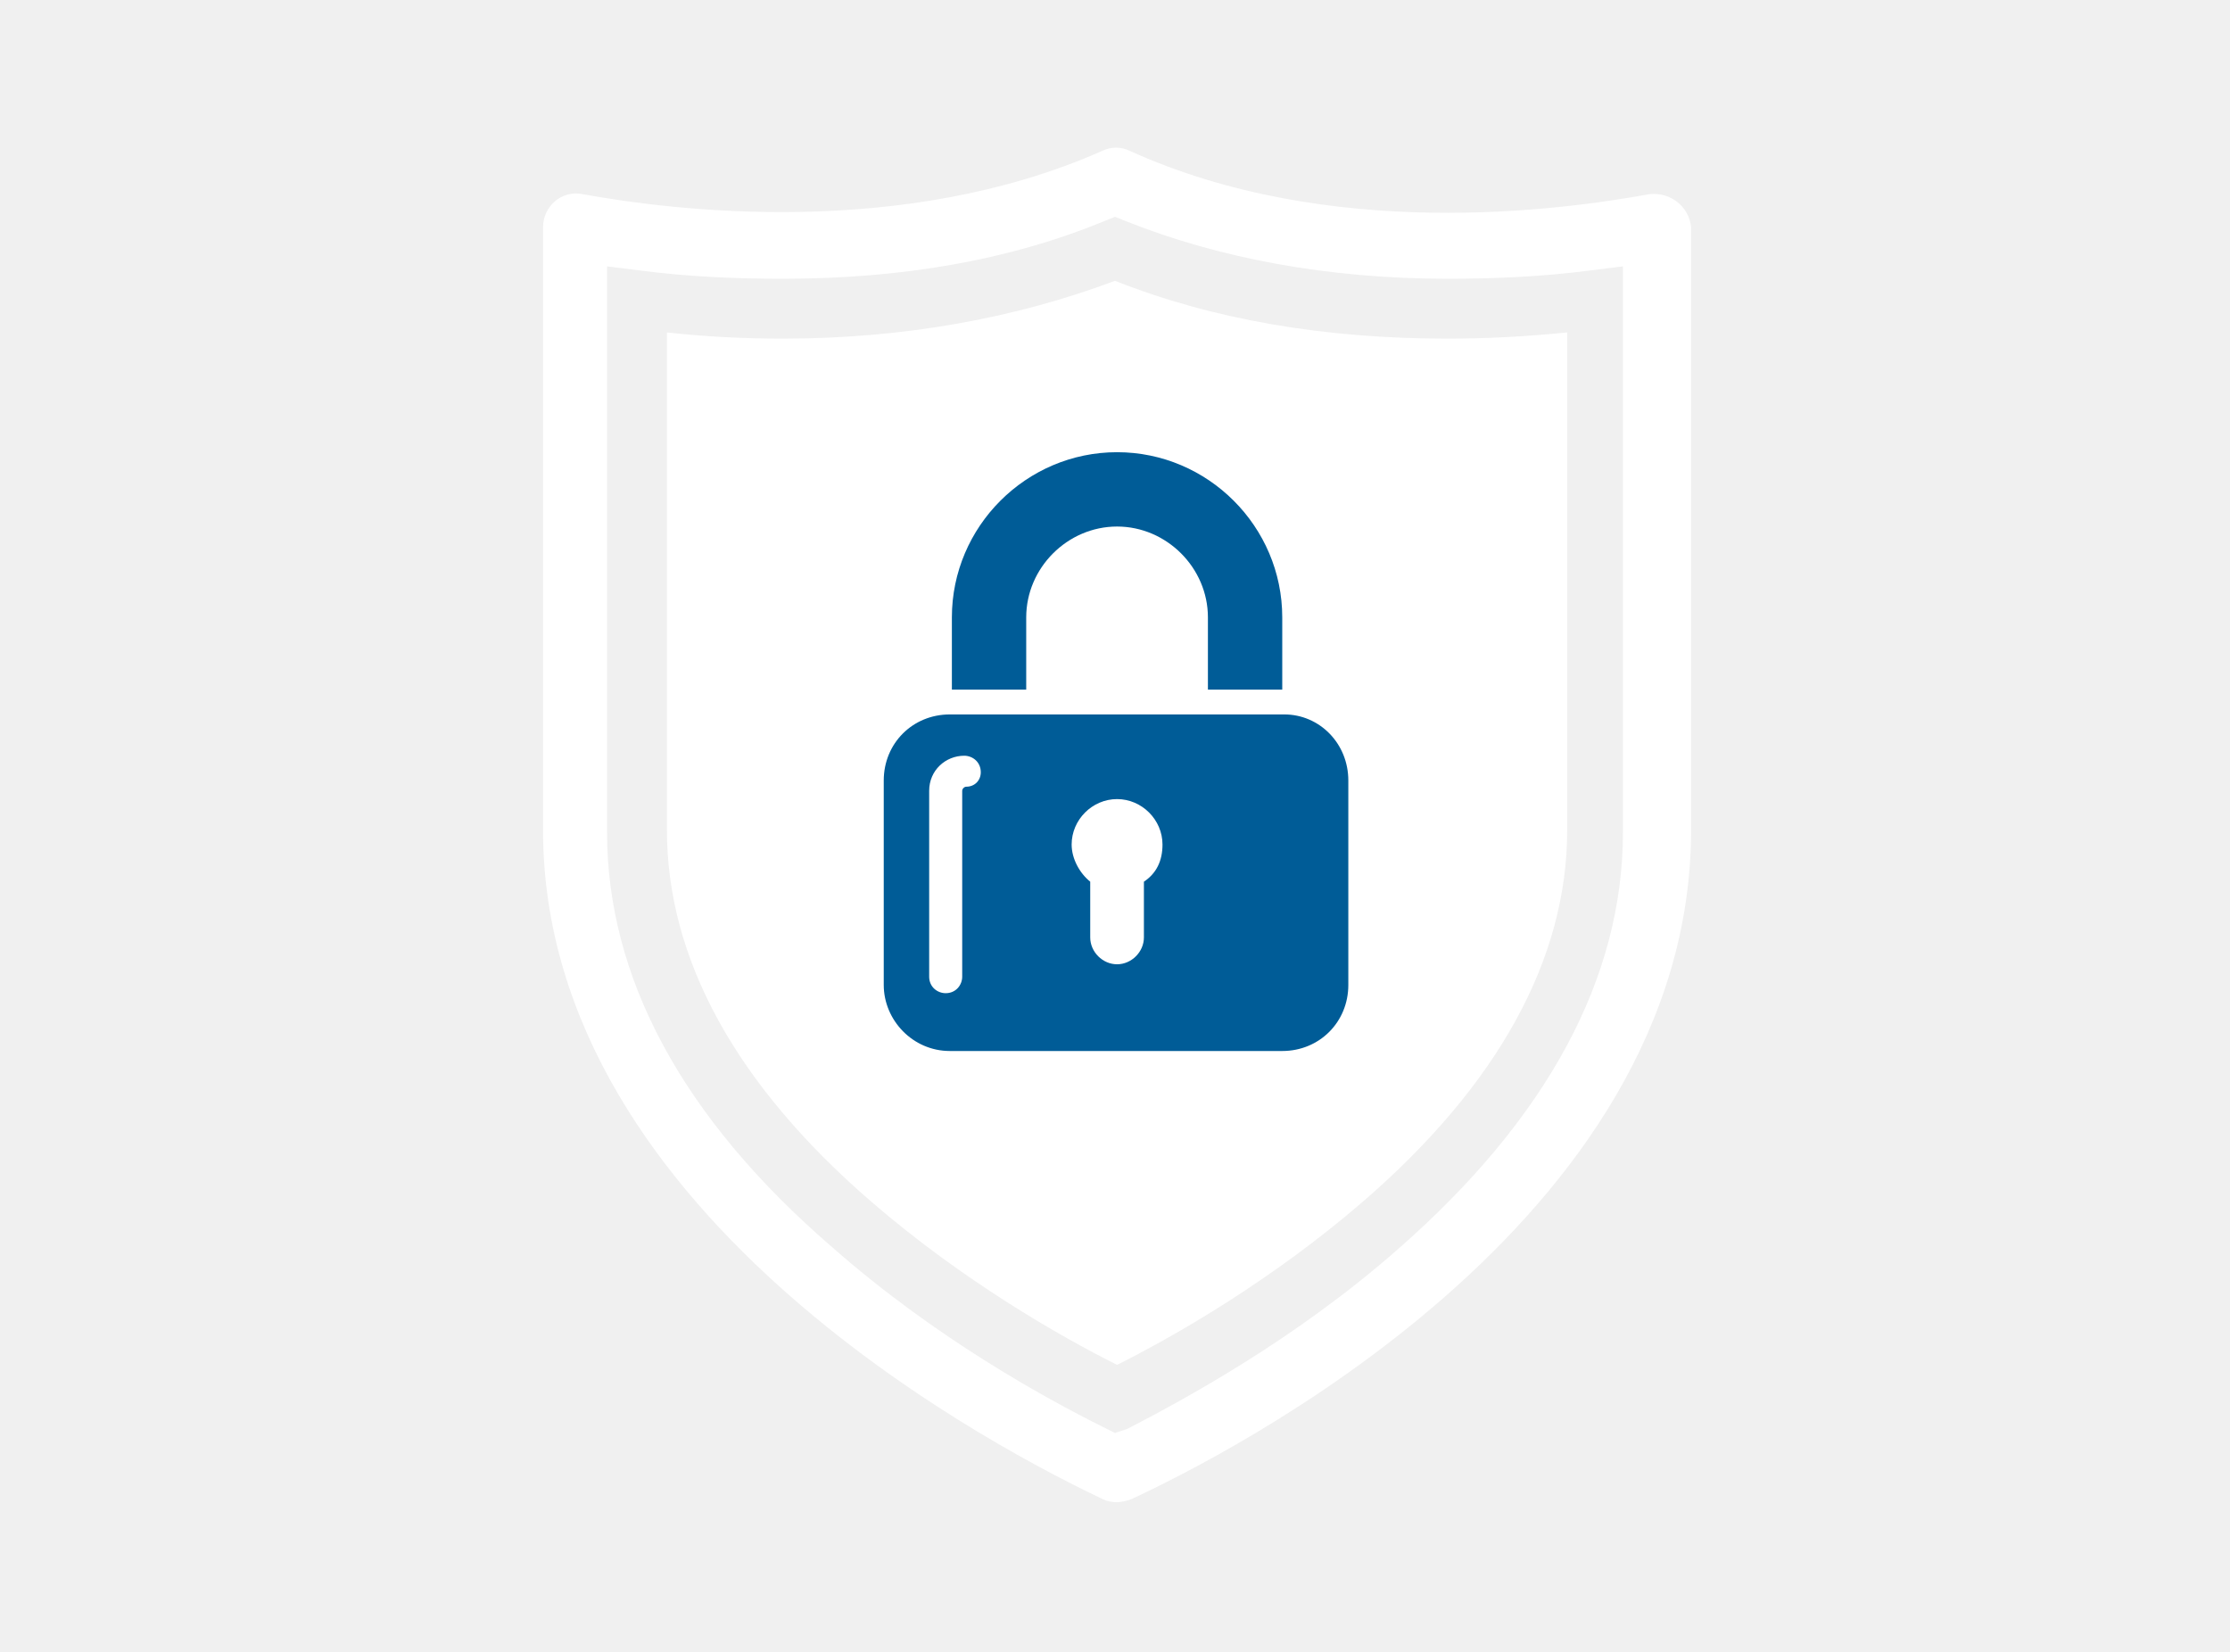
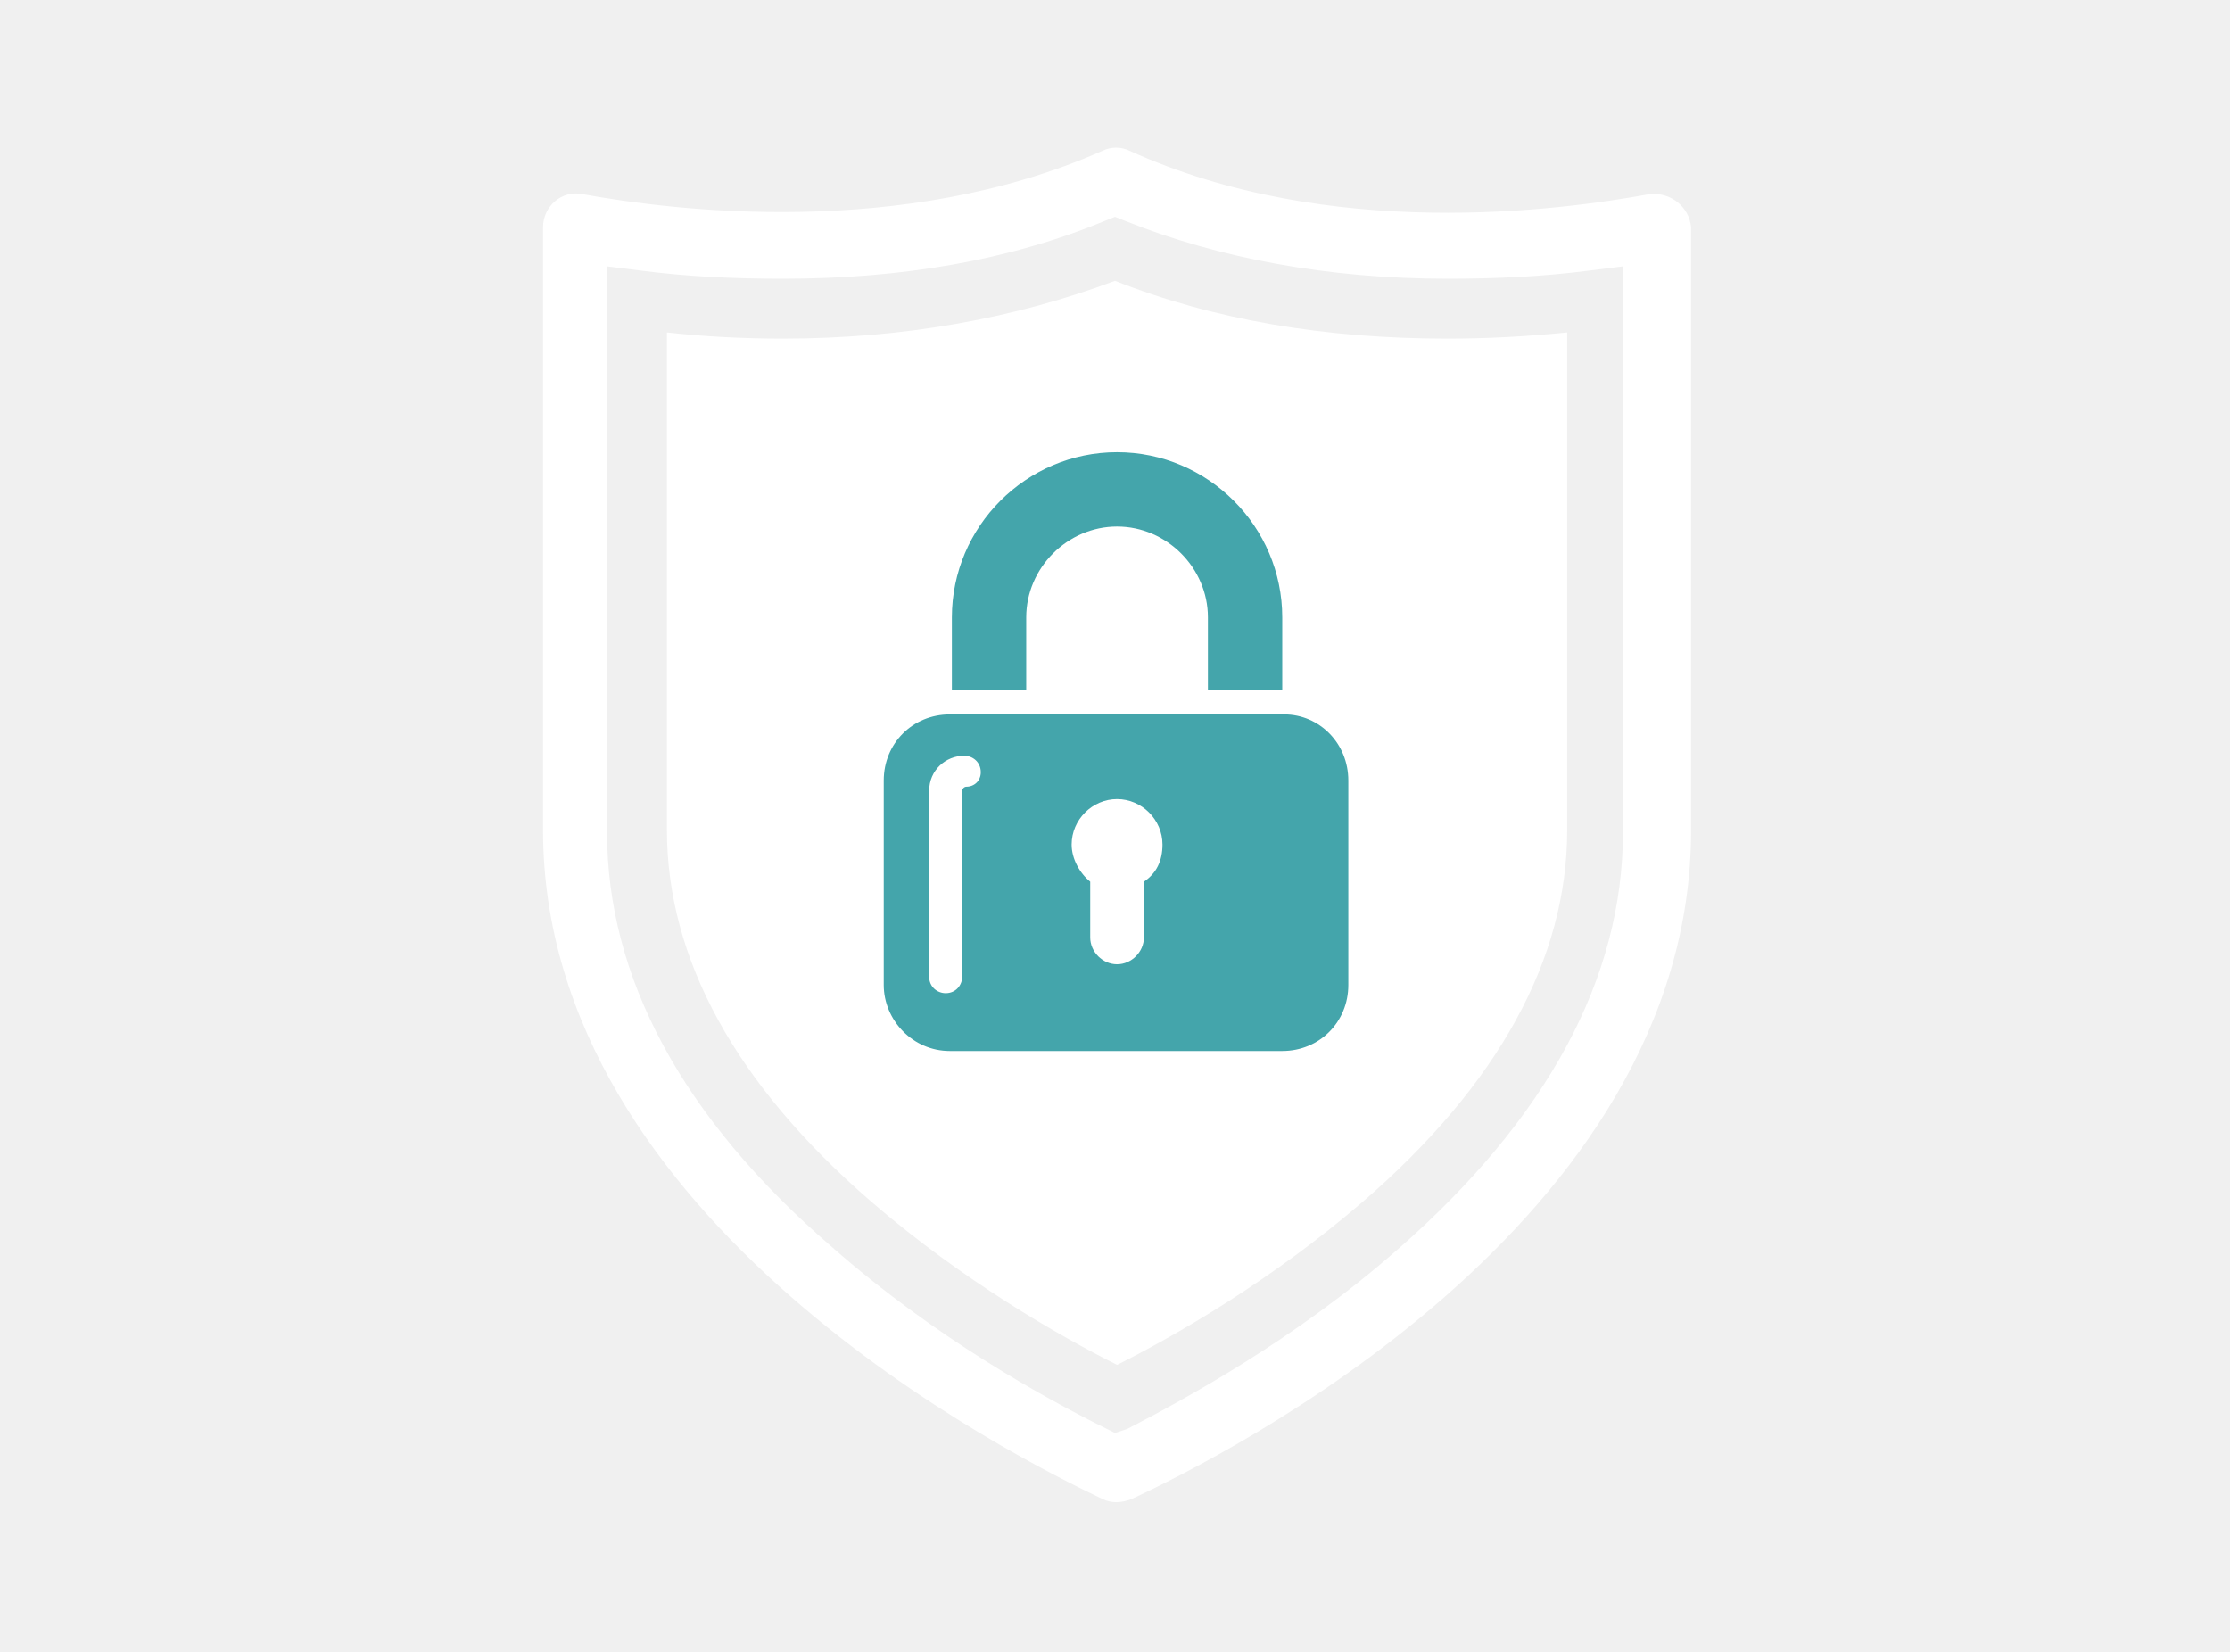
<svg xmlns="http://www.w3.org/2000/svg" version="1.1" id="Layer_1" x="0" y="0" viewBox="0 0 108 80" xml:space="preserve">
  <style>.st0{fill:#fff}</style>
-   <path class="st0" d="M56.2 39.8c0-1.2-1-2.1-2.2-2.1s-2.2 1-2.2 2.1c0 .7.4 1.3.9 1.7l-.6 4.6h3.7l-.6-4.6c.7-.4 1-1 1-1.7zM54 26.2h-.2c-1.5 0-2.9.8-3.7 2.2-.7 1.1-.6 2.6-.6 4.5v.3h8.9v-.1c0-2.1.1-3.7-.7-4.9-.8-1.2-2.2-2-3.7-2z" />
+   <path class="st0" d="M56.2 39.8c0-1.2-1-2.1-2.2-2.1-1.2 0-2.2 1-2.2 2.1 0 .7.4 1.3.9 1.7l-.6 4.6h3.7l-.6-4.6c.7-.4 1-1 1-1.7zM54 26.2h-.2c-1.5 0-2.9.8-3.7 2.2-.7 1.1-.6 2.6-.6 4.5v.3h8.9v-.1c0-2.1.1-3.7-.7-4.9-.8-1.2-2.2-2-3.7-2z" />
  <path class="st0" d="M70.1 16.4c-5.9 0-11.3-.9-16.1-2.8-4.8 1.8-10.2 2.8-16.1 2.8-1.9 0-3.8-.1-5.6-.3v24.1c0 6.2 3.3 12.3 9.9 18 4.4 3.8 9.1 6.5 11.9 7.9 2.8-1.4 7.5-4.1 11.9-7.9 6.6-5.7 9.9-11.8 9.9-18V16.1c-2 .2-3.9.3-5.8.3zm-5.7 33.4c0 .4-.3.7-.7.7H44.3c-.4 0-.7-.3-.7-.7v-16c0-.4.3-.7.7-.7h2c0-.5-.1-2.7 0-3.3.1-1.8 1.1-3.7 2.5-4.9C50.3 23.7 52 23 54 23h.7c3.7.3 6.7 3.2 7 6.7.1.7 0 2.9 0 3.4h2.1c.4 0 .6.3.6.7v16z" />
  <path class="st0" d="M79.9 9.4c-4.4.8-15.5 2.3-25.2-2.1-.4-.2-.9-.2-1.3 0-9.7 4.3-20.8 2.9-25.2 2.1-1-.2-1.9.6-1.9 1.6v29.2c0 19 22.9 30.4 27.1 32.4.4.2.9.2 1.4 0 4.3-2 27.1-13.3 27.1-32.4V11c-.1-1-1-1.7-2-1.6zm-1.3 30.9c0 7.1-3.7 13.9-10.9 20.2-5 4.4-10.4 7.3-13.1 8.7l-.6.2-.6-.3c-2.8-1.4-8.1-4.3-13.1-8.7-7.3-6.3-10.9-13.1-10.9-20.1V12.9l1.6.2c2.3.3 4.6.4 6.9.4 5.8 0 11-.9 15.6-2.8l.5-.2.5.2c4.5 1.8 9.8 2.8 15.6 2.8 2.3 0 4.6-.1 6.9-.4l1.6-.2v27.4z" />
-   <path class="st0" d="M40.3 20.7H67V52H40.3V20.7z" />
-   <path d="M62.2 34.6H46c-1.8 0-3.2 1.4-3.2 3.2v9.9c0 1.7 1.4 3.2 3.2 3.2h16.1c1.8 0 3.2-1.4 3.2-3.2v-9.9c0-1.8-1.4-3.2-3.1-3.2zm-15.4 3.5c-.1 0-.2.1-.2.2v9c0 .4-.3.8-.8.8-.4 0-.8-.3-.8-.8v-9c0-1 .8-1.7 1.7-1.7.4 0 .8.3.8.8 0 .4-.3.7-.7.7zm8.6 4.6v2.7c0 .7-.6 1.3-1.3 1.3s-1.3-.6-1.3-1.3v-2.7c-.5-.4-.9-1.1-.9-1.8 0-1.2 1-2.2 2.2-2.2s2.2 1 2.2 2.2c0 .8-.3 1.4-.9 1.8zm-5.7-12.8c0-2.4 2-4.4 4.4-4.4s4.4 2 4.4 4.4v3.5h3.6v-3.5c0-4.4-3.6-8-8-8s-8 3.6-8 8v3.5h3.6v-3.5z" fill="#005c97" />
+   <path class="st0" d="M40.3 20.7H67V52H40.3z" />
+   <path d="M62.2 34.6H46c-1.8 0-3.2 1.4-3.2 3.2v9.9c0 1.7 1.4 3.2 3.2 3.2h16.1c1.8 0 3.2-1.4 3.2-3.2v-9.9c0-1.8-1.4-3.2-3.1-3.2zm-15.4 3.5c-.1 0-.2.1-.2.2v9c0 .4-.3.8-.8.8-.4 0-.8-.3-.8-.8v-9c0-1 .8-1.7 1.7-1.7.4 0 .8.3.8.8 0 .4-.3.7-.7.7zm8.6 4.6v2.7c0 .7-.6 1.3-1.3 1.3-.7 0-1.3-.6-1.3-1.3v-2.7c-.5-.4-.9-1.1-.9-1.8 0-1.2 1-2.2 2.2-2.2 1.2 0 2.2 1 2.2 2.2 0 .8-.3 1.4-.9 1.8zm-5.7-12.8c0-2.4 2-4.4 4.4-4.4 2.4 0 4.4 2 4.4 4.4v3.5h3.6v-3.5c0-4.4-3.6-8-8-8s-8 3.6-8 8v3.5h3.6v-3.5z" fill="#44a5ab" />
</svg>
